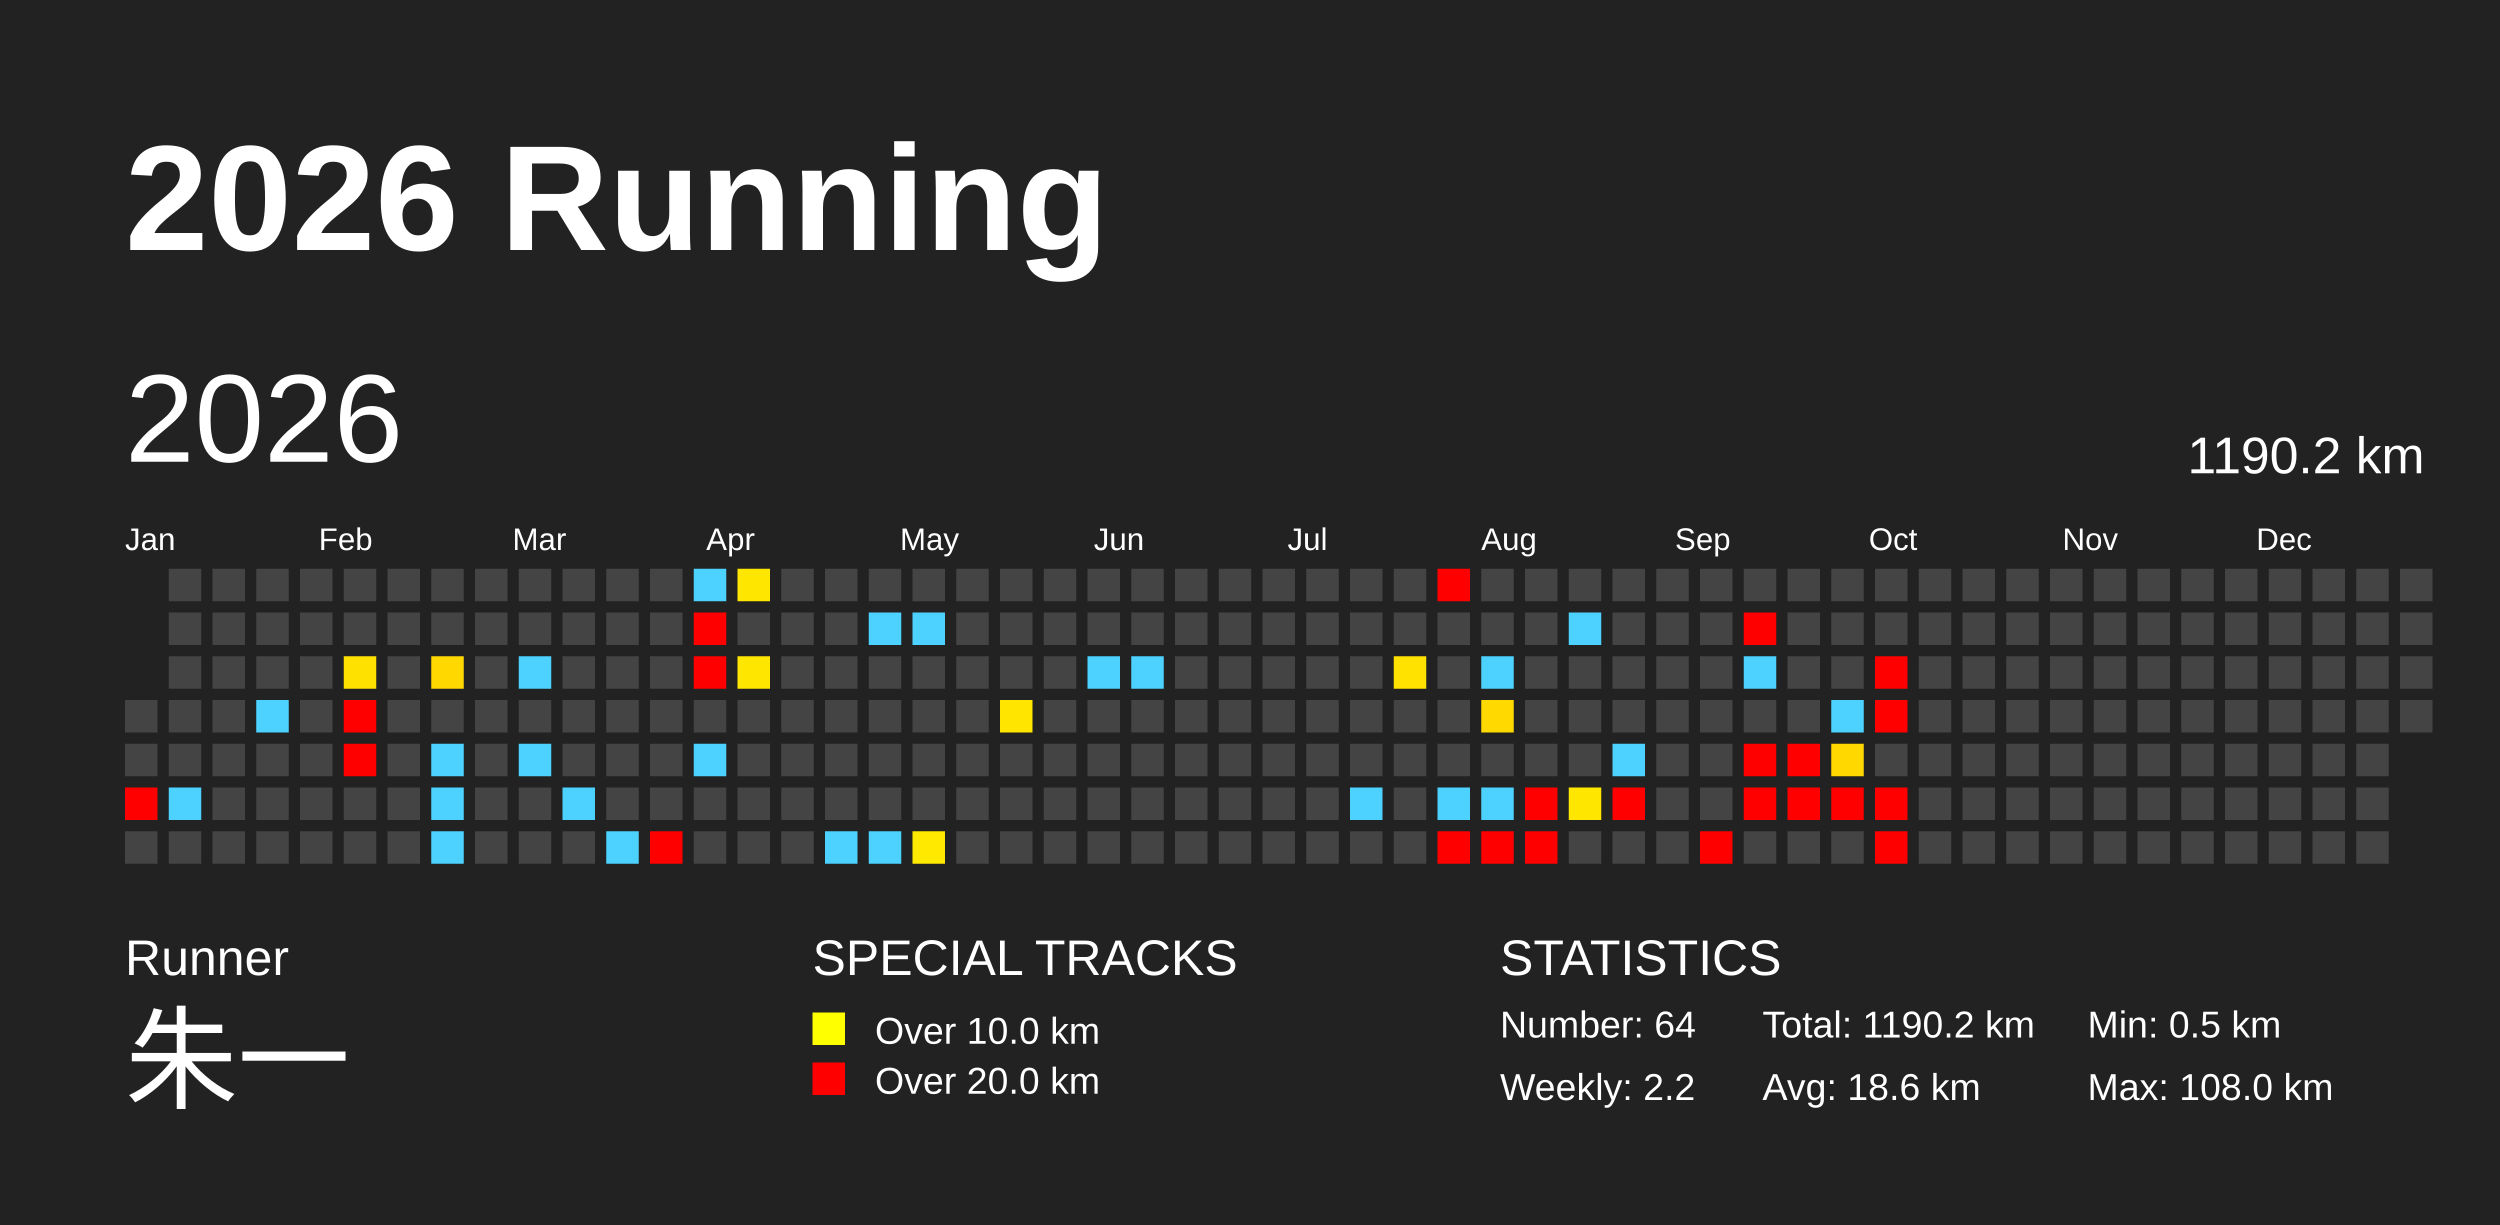
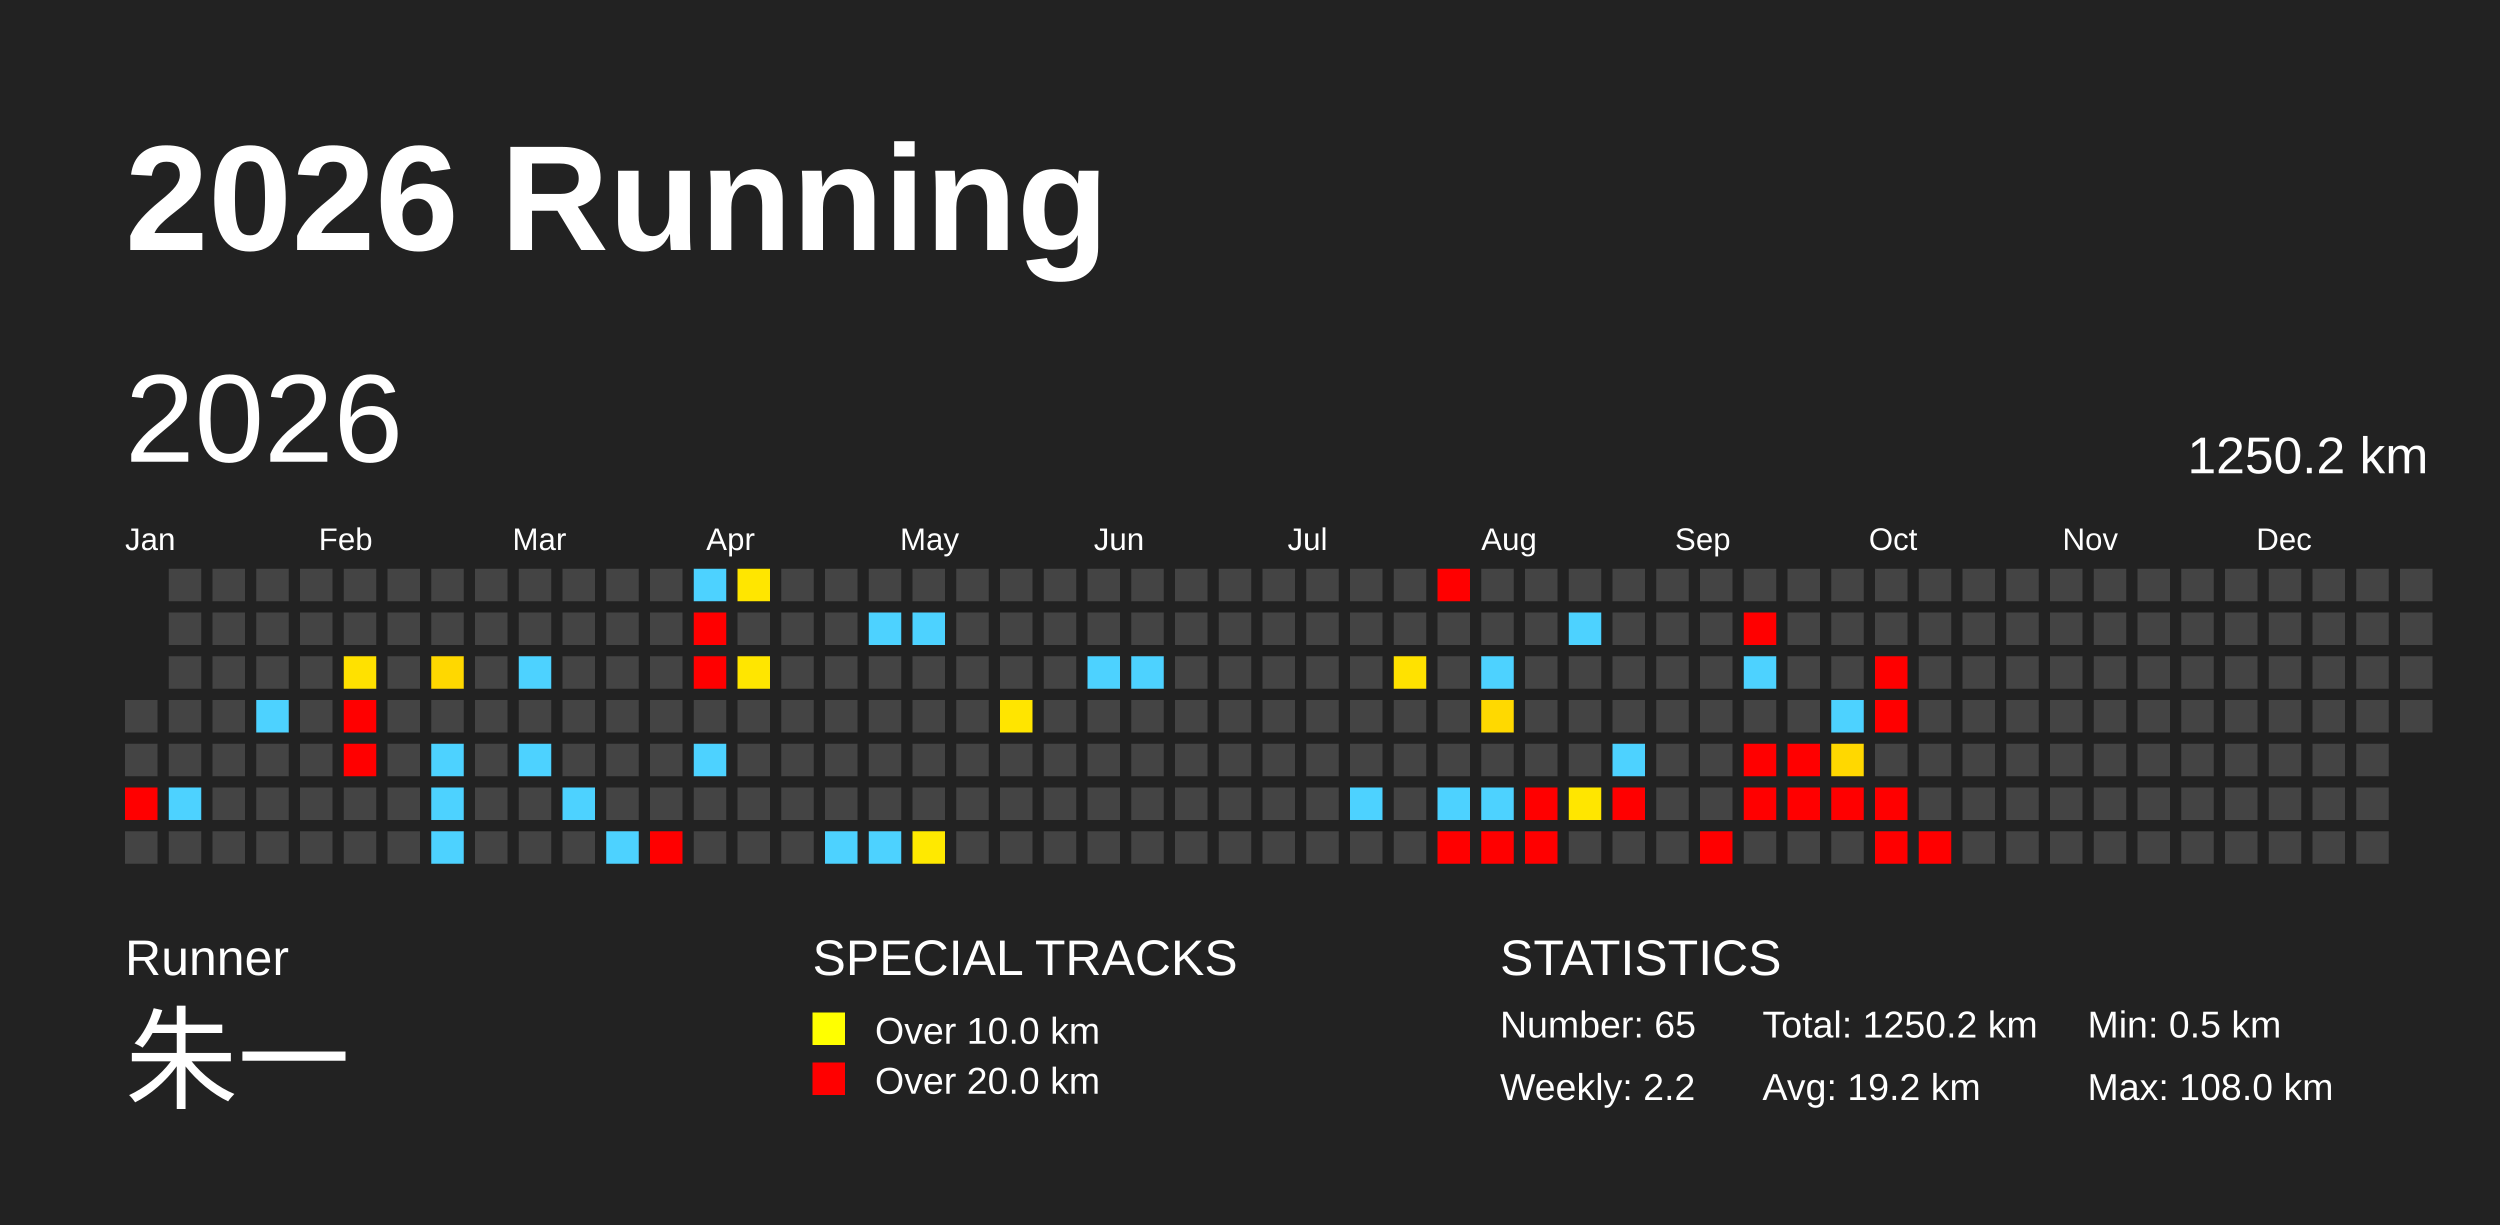
<svg xmlns="http://www.w3.org/2000/svg" baseProfile="full" height="98mm" version="1.1" viewBox="0,0,200,98" width="200mm">
  <defs />
  <rect fill="#222222" height="98" width="200" x="0" y="0" />
  <text fill="#FFFFFF" style="font-size:12px; font-family:Arial; font-weight:bold;" x="10" y="20">2026 Running</text>
  <text fill="#FFFFFF" style="font-size:4px; font-family:Arial" x="10" y="78">Runner</text>
  <text fill="#FFFFFF" style="font-size:9px; font-family:Arial" x="10" y="88">朱一</text>
  <text fill="#FFFFFF" style="font-size:4px; font-family:Arial" x="65" y="78">SPECIAL TRACKS</text>
  <rect fill="yellow" height="2.6" width="2.6" x="65" y="81" />
  <text fill="#FFFFFF" style="font-size:3px; font-family:Arial" x="70" y="83.5">Over 10.0 km</text>
  <rect fill="red" height="2.6" width="2.6" x="65" y="85" />
  <text fill="#FFFFFF" style="font-size:3px; font-family:Arial" x="70" y="87.5">Over 20.0 km</text>
  <text fill="#FFFFFF" style="font-size:4px; font-family:Arial" x="120" y="78">STATISTICS</text>
-   <text fill="#FFFFFF" style="font-size:3px; font-family:Arial" x="120" y="83">Number: 64</text>
+   <text fill="#FFFFFF" style="font-size:3px; font-family:Arial" x="120" y="83">Number: 65</text>
  <text fill="#FFFFFF" style="font-size:3px; font-family:Arial" x="120" y="88">Weekly: 2.2</text>
-   <text fill="#FFFFFF" style="font-size:3px; font-family:Arial" x="141" y="83">Total: 1190.2 km</text>
-   <text fill="#FFFFFF" style="font-size:3px; font-family:Arial" x="141" y="88">Avg: 18.6 km</text>
+   <text fill="#FFFFFF" style="font-size:3px; font-family:Arial" x="141" y="83">Total: 1250.2 km</text>
+   <text fill="#FFFFFF" style="font-size:3px; font-family:Arial" x="141" y="88">Avg: 19.2 km</text>
  <text fill="#FFFFFF" style="font-size:3px; font-family:Arial" x="167" y="83">Min: 0.5 km</text>
  <text fill="#FFFFFF" style="font-size:3px; font-family:Arial" x="167" y="88">Max: 108.0 km</text>
  <text dominant-baseline="hanging" fill="#FFFFFF" style="font-size:10.0px; font-family:Arial;" x="10" y="30">2026</text>
-   <text dominant-baseline="hanging" fill="#FFFFFF" style="font-size:4.125px; font-family:Arial;" x="175" y="35">1190.2 km</text>
+   <text dominant-baseline="hanging" fill="#FFFFFF" style="font-size:4.125px; font-family:Arial;" x="175" y="35">1250.2 km</text>
  <text fill="#FFFFFF" style="font-size:2.5px; font-family:Arial" x="10.0" y="44">Jan</text>
  <text fill="#FFFFFF" style="font-size:2.5px; font-family:Arial" x="25.5" y="44">Feb</text>
  <text fill="#FFFFFF" style="font-size:2.5px; font-family:Arial" x="41.0" y="44">Mar</text>
  <text fill="#FFFFFF" style="font-size:2.5px; font-family:Arial" x="56.5" y="44">Apr</text>
  <text fill="#FFFFFF" style="font-size:2.5px; font-family:Arial" x="72.0" y="44">May</text>
  <text fill="#FFFFFF" style="font-size:2.5px; font-family:Arial" x="87.5" y="44">Jun</text>
  <text fill="#FFFFFF" style="font-size:2.5px; font-family:Arial" x="103.0" y="44">Jul</text>
  <text fill="#FFFFFF" style="font-size:2.5px; font-family:Arial" x="118.5" y="44">Aug</text>
  <text fill="#FFFFFF" style="font-size:2.5px; font-family:Arial" x="134.0" y="44">Sep</text>
  <text fill="#FFFFFF" style="font-size:2.5px; font-family:Arial" x="149.5" y="44">Oct</text>
  <text fill="#FFFFFF" style="font-size:2.5px; font-family:Arial" x="165.0" y="44">Nov</text>
  <text fill="#FFFFFF" style="font-size:2.5px; font-family:Arial" x="180.5" y="44">Dec</text>
  <rect fill="#444444" height="2.6" width="2.6" x="10.0" y="56.0" />
  <rect fill="#444444" height="2.6" width="2.6" x="10.0" y="59.5" />
  <rect fill="red" height="2.6" width="2.6" x="10.0" y="63.0" />
  <rect fill="#444444" height="2.6" width="2.6" x="10.0" y="66.5" />
  <rect fill="#444444" height="2.6" width="2.6" x="13.5" y="45.5" />
  <rect fill="#444444" height="2.6" width="2.6" x="13.5" y="49.0" />
  <rect fill="#444444" height="2.6" width="2.6" x="13.5" y="52.5" />
  <rect fill="#444444" height="2.6" width="2.6" x="13.5" y="56.0" />
  <rect fill="#444444" height="2.6" width="2.6" x="13.5" y="59.5" />
  <rect fill="#4dd2ff" height="2.6" width="2.6" x="13.5" y="63.0" />
  <rect fill="#444444" height="2.6" width="2.6" x="13.5" y="66.5" />
  <rect fill="#444444" height="2.6" width="2.6" x="17.0" y="45.5" />
  <rect fill="#444444" height="2.6" width="2.6" x="17.0" y="49.0" />
  <rect fill="#444444" height="2.6" width="2.6" x="17.0" y="52.5" />
  <rect fill="#444444" height="2.6" width="2.6" x="17.0" y="56.0" />
  <rect fill="#444444" height="2.6" width="2.6" x="17.0" y="59.5" />
  <rect fill="#444444" height="2.6" width="2.6" x="17.0" y="63.0" />
  <rect fill="#444444" height="2.6" width="2.6" x="17.0" y="66.5" />
  <rect fill="#444444" height="2.6" width="2.6" x="20.5" y="45.5" />
  <rect fill="#444444" height="2.6" width="2.6" x="20.5" y="49.0" />
  <rect fill="#444444" height="2.6" width="2.6" x="20.5" y="52.5" />
  <rect fill="#4dd2ff" height="2.6" width="2.6" x="20.5" y="56.0" />
  <rect fill="#444444" height="2.6" width="2.6" x="20.5" y="59.5" />
  <rect fill="#444444" height="2.6" width="2.6" x="20.5" y="63.0" />
  <rect fill="#444444" height="2.6" width="2.6" x="20.5" y="66.5" />
  <rect fill="#444444" height="2.6" width="2.6" x="24.0" y="45.5" />
  <rect fill="#444444" height="2.6" width="2.6" x="24.0" y="49.0" />
  <rect fill="#444444" height="2.6" width="2.6" x="24.0" y="52.5" />
  <rect fill="#444444" height="2.6" width="2.6" x="24.0" y="56.0" />
  <rect fill="#444444" height="2.6" width="2.6" x="24.0" y="59.5" />
  <rect fill="#444444" height="2.6" width="2.6" x="24.0" y="63.0" />
  <rect fill="#444444" height="2.6" width="2.6" x="24.0" y="66.5" />
  <rect fill="#444444" height="2.6" width="2.6" x="27.5" y="45.5" />
  <rect fill="#444444" height="2.6" width="2.6" x="27.5" y="49.0" />
  <rect fill="#ffe100" height="2.6" width="2.6" x="27.5" y="52.5" />
  <rect fill="red" height="2.6" width="2.6" x="27.5" y="56.0" />
  <rect fill="red" height="2.6" width="2.6" x="27.5" y="59.5" />
  <rect fill="#444444" height="2.6" width="2.6" x="27.5" y="63.0" />
  <rect fill="#444444" height="2.6" width="2.6" x="27.5" y="66.5" />
  <rect fill="#444444" height="2.6" width="2.6" x="31.0" y="45.5" />
  <rect fill="#444444" height="2.6" width="2.6" x="31.0" y="49.0" />
  <rect fill="#444444" height="2.6" width="2.6" x="31.0" y="52.5" />
  <rect fill="#444444" height="2.6" width="2.6" x="31.0" y="56.0" />
  <rect fill="#444444" height="2.6" width="2.6" x="31.0" y="59.5" />
  <rect fill="#444444" height="2.6" width="2.6" x="31.0" y="63.0" />
  <rect fill="#444444" height="2.6" width="2.6" x="31.0" y="66.5" />
  <rect fill="#444444" height="2.6" width="2.6" x="34.5" y="45.5" />
  <rect fill="#444444" height="2.6" width="2.6" x="34.5" y="49.0" />
  <rect fill="#ffd800" height="2.6" width="2.6" x="34.5" y="52.5" />
  <rect fill="#444444" height="2.6" width="2.6" x="34.5" y="56.0" />
  <rect fill="#4dd2ff" height="2.6" width="2.6" x="34.5" y="59.5" />
  <rect fill="#4dd2ff" height="2.6" width="2.6" x="34.5" y="63.0" />
  <rect fill="#4dd2ff" height="2.6" width="2.6" x="34.5" y="66.5" />
  <rect fill="#444444" height="2.6" width="2.6" x="38.0" y="45.5" />
  <rect fill="#444444" height="2.6" width="2.6" x="38.0" y="49.0" />
  <rect fill="#444444" height="2.6" width="2.6" x="38.0" y="52.5" />
  <rect fill="#444444" height="2.6" width="2.6" x="38.0" y="56.0" />
  <rect fill="#444444" height="2.6" width="2.6" x="38.0" y="59.5" />
  <rect fill="#444444" height="2.6" width="2.6" x="38.0" y="63.0" />
  <rect fill="#444444" height="2.6" width="2.6" x="38.0" y="66.5" />
  <rect fill="#444444" height="2.6" width="2.6" x="41.5" y="45.5" />
  <rect fill="#444444" height="2.6" width="2.6" x="41.5" y="49.0" />
  <rect fill="#4dd2ff" height="2.6" width="2.6" x="41.5" y="52.5" />
  <rect fill="#444444" height="2.6" width="2.6" x="41.5" y="56.0" />
  <rect fill="#4dd2ff" height="2.6" width="2.6" x="41.5" y="59.5" />
  <rect fill="#444444" height="2.6" width="2.6" x="41.5" y="63.0" />
  <rect fill="#444444" height="2.6" width="2.6" x="41.5" y="66.5" />
  <rect fill="#444444" height="2.6" width="2.6" x="45.0" y="45.5" />
  <rect fill="#444444" height="2.6" width="2.6" x="45.0" y="49.0" />
  <rect fill="#444444" height="2.6" width="2.6" x="45.0" y="52.5" />
  <rect fill="#444444" height="2.6" width="2.6" x="45.0" y="56.0" />
  <rect fill="#444444" height="2.6" width="2.6" x="45.0" y="59.5" />
  <rect fill="#4dd2ff" height="2.6" width="2.6" x="45.0" y="63.0" />
  <rect fill="#444444" height="2.6" width="2.6" x="45.0" y="66.5" />
  <rect fill="#444444" height="2.6" width="2.6" x="48.5" y="45.5" />
  <rect fill="#444444" height="2.6" width="2.6" x="48.5" y="49.0" />
  <rect fill="#444444" height="2.6" width="2.6" x="48.5" y="52.5" />
  <rect fill="#444444" height="2.6" width="2.6" x="48.5" y="56.0" />
  <rect fill="#444444" height="2.6" width="2.6" x="48.5" y="59.5" />
  <rect fill="#444444" height="2.6" width="2.6" x="48.5" y="63.0" />
  <rect fill="#4dd2ff" height="2.6" width="2.6" x="48.5" y="66.5" />
  <rect fill="#444444" height="2.6" width="2.6" x="52.0" y="45.5" />
  <rect fill="#444444" height="2.6" width="2.6" x="52.0" y="49.0" />
  <rect fill="#444444" height="2.6" width="2.6" x="52.0" y="52.5" />
  <rect fill="#444444" height="2.6" width="2.6" x="52.0" y="56.0" />
  <rect fill="#444444" height="2.6" width="2.6" x="52.0" y="59.5" />
  <rect fill="#444444" height="2.6" width="2.6" x="52.0" y="63.0" />
  <rect fill="red" height="2.6" width="2.6" x="52.0" y="66.5" />
  <rect fill="#4dd2ff" height="2.6" width="2.6" x="55.5" y="45.5" />
  <rect fill="red" height="2.6" width="2.6" x="55.5" y="49.0" />
  <rect fill="red" height="2.6" width="2.6" x="55.5" y="52.5" />
  <rect fill="#444444" height="2.6" width="2.6" x="55.5" y="56.0" />
  <rect fill="#4dd2ff" height="2.6" width="2.6" x="55.5" y="59.5" />
  <rect fill="#444444" height="2.6" width="2.6" x="55.5" y="63.0" />
  <rect fill="#444444" height="2.6" width="2.6" x="55.5" y="66.5" />
  <rect fill="#ffe600" height="2.6" width="2.6" x="59.0" y="45.5" />
  <rect fill="#444444" height="2.6" width="2.6" x="59.0" y="49.0" />
  <rect fill="#ffe600" height="2.6" width="2.6" x="59.0" y="52.5" />
  <rect fill="#444444" height="2.6" width="2.6" x="59.0" y="56.0" />
  <rect fill="#444444" height="2.6" width="2.6" x="59.0" y="59.5" />
  <rect fill="#444444" height="2.6" width="2.6" x="59.0" y="63.0" />
  <rect fill="#444444" height="2.6" width="2.6" x="59.0" y="66.5" />
  <rect fill="#444444" height="2.6" width="2.6" x="62.5" y="45.5" />
  <rect fill="#444444" height="2.6" width="2.6" x="62.5" y="49.0" />
  <rect fill="#444444" height="2.6" width="2.6" x="62.5" y="52.5" />
  <rect fill="#444444" height="2.6" width="2.6" x="62.5" y="56.0" />
  <rect fill="#444444" height="2.6" width="2.6" x="62.5" y="59.5" />
  <rect fill="#444444" height="2.6" width="2.6" x="62.5" y="63.0" />
  <rect fill="#444444" height="2.6" width="2.6" x="62.5" y="66.5" />
  <rect fill="#444444" height="2.6" width="2.6" x="66.0" y="45.5" />
  <rect fill="#444444" height="2.6" width="2.6" x="66.0" y="49.0" />
  <rect fill="#444444" height="2.6" width="2.6" x="66.0" y="52.5" />
  <rect fill="#444444" height="2.6" width="2.6" x="66.0" y="56.0" />
  <rect fill="#444444" height="2.6" width="2.6" x="66.0" y="59.5" />
  <rect fill="#444444" height="2.6" width="2.6" x="66.0" y="63.0" />
  <rect fill="#4dd2ff" height="2.6" width="2.6" x="66.0" y="66.5" />
  <rect fill="#444444" height="2.6" width="2.6" x="69.5" y="45.5" />
  <rect fill="#4dd2ff" height="2.6" width="2.6" x="69.5" y="49.0" />
  <rect fill="#444444" height="2.6" width="2.6" x="69.5" y="52.5" />
  <rect fill="#444444" height="2.6" width="2.6" x="69.5" y="56.0" />
  <rect fill="#444444" height="2.6" width="2.6" x="69.5" y="59.5" />
  <rect fill="#444444" height="2.6" width="2.6" x="69.5" y="63.0" />
  <rect fill="#4dd2ff" height="2.6" width="2.6" x="69.5" y="66.5" />
  <rect fill="#444444" height="2.6" width="2.6" x="73.0" y="45.5" />
  <rect fill="#4dd2ff" height="2.6" width="2.6" x="73.0" y="49.0" />
  <rect fill="#444444" height="2.6" width="2.6" x="73.0" y="52.5" />
  <rect fill="#444444" height="2.6" width="2.6" x="73.0" y="56.0" />
  <rect fill="#444444" height="2.6" width="2.6" x="73.0" y="59.5" />
  <rect fill="#444444" height="2.6" width="2.6" x="73.0" y="63.0" />
  <rect fill="#ffe900" height="2.6" width="2.6" x="73.0" y="66.5" />
  <rect fill="#444444" height="2.6" width="2.6" x="76.5" y="45.5" />
  <rect fill="#444444" height="2.6" width="2.6" x="76.5" y="49.0" />
  <rect fill="#444444" height="2.6" width="2.6" x="76.5" y="52.5" />
  <rect fill="#444444" height="2.6" width="2.6" x="76.5" y="56.0" />
  <rect fill="#444444" height="2.6" width="2.6" x="76.5" y="59.5" />
  <rect fill="#444444" height="2.6" width="2.6" x="76.5" y="63.0" />
  <rect fill="#444444" height="2.6" width="2.6" x="76.5" y="66.5" />
  <rect fill="#444444" height="2.6" width="2.6" x="80.0" y="45.5" />
  <rect fill="#444444" height="2.6" width="2.6" x="80.0" y="49.0" />
  <rect fill="#444444" height="2.6" width="2.6" x="80.0" y="52.5" />
  <rect fill="#ffe500" height="2.6" width="2.6" x="80.0" y="56.0" />
  <rect fill="#444444" height="2.6" width="2.6" x="80.0" y="59.5" />
  <rect fill="#444444" height="2.6" width="2.6" x="80.0" y="63.0" />
  <rect fill="#444444" height="2.6" width="2.6" x="80.0" y="66.5" />
  <rect fill="#444444" height="2.6" width="2.6" x="83.5" y="45.5" />
  <rect fill="#444444" height="2.6" width="2.6" x="83.5" y="49.0" />
  <rect fill="#444444" height="2.6" width="2.6" x="83.5" y="52.5" />
  <rect fill="#444444" height="2.6" width="2.6" x="83.5" y="56.0" />
  <rect fill="#444444" height="2.6" width="2.6" x="83.5" y="59.5" />
  <rect fill="#444444" height="2.6" width="2.6" x="83.5" y="63.0" />
  <rect fill="#444444" height="2.6" width="2.6" x="83.5" y="66.5" />
  <rect fill="#444444" height="2.6" width="2.6" x="87.0" y="45.5" />
  <rect fill="#444444" height="2.6" width="2.6" x="87.0" y="49.0" />
  <rect fill="#4dd2ff" height="2.6" width="2.6" x="87.0" y="52.5" />
  <rect fill="#444444" height="2.6" width="2.6" x="87.0" y="56.0" />
  <rect fill="#444444" height="2.6" width="2.6" x="87.0" y="59.5" />
  <rect fill="#444444" height="2.6" width="2.6" x="87.0" y="63.0" />
  <rect fill="#444444" height="2.6" width="2.6" x="87.0" y="66.5" />
  <rect fill="#444444" height="2.6" width="2.6" x="90.5" y="45.5" />
  <rect fill="#444444" height="2.6" width="2.6" x="90.5" y="49.0" />
  <rect fill="#4dd2ff" height="2.6" width="2.6" x="90.5" y="52.5" />
  <rect fill="#444444" height="2.6" width="2.6" x="90.5" y="56.0" />
  <rect fill="#444444" height="2.6" width="2.6" x="90.5" y="59.5" />
  <rect fill="#444444" height="2.6" width="2.6" x="90.5" y="63.0" />
  <rect fill="#444444" height="2.6" width="2.6" x="90.5" y="66.5" />
  <rect fill="#444444" height="2.6" width="2.6" x="94.0" y="45.5" />
  <rect fill="#444444" height="2.6" width="2.6" x="94.0" y="49.0" />
  <rect fill="#444444" height="2.6" width="2.6" x="94.0" y="52.5" />
  <rect fill="#444444" height="2.6" width="2.6" x="94.0" y="56.0" />
  <rect fill="#444444" height="2.6" width="2.6" x="94.0" y="59.5" />
  <rect fill="#444444" height="2.6" width="2.6" x="94.0" y="63.0" />
  <rect fill="#444444" height="2.6" width="2.6" x="94.0" y="66.5" />
  <rect fill="#444444" height="2.6" width="2.6" x="97.5" y="45.5" />
  <rect fill="#444444" height="2.6" width="2.6" x="97.5" y="49.0" />
  <rect fill="#444444" height="2.6" width="2.6" x="97.5" y="52.5" />
  <rect fill="#444444" height="2.6" width="2.6" x="97.5" y="56.0" />
  <rect fill="#444444" height="2.6" width="2.6" x="97.5" y="59.5" />
  <rect fill="#444444" height="2.6" width="2.6" x="97.5" y="63.0" />
  <rect fill="#444444" height="2.6" width="2.6" x="97.5" y="66.5" />
  <rect fill="#444444" height="2.6" width="2.6" x="101.0" y="45.5" />
  <rect fill="#444444" height="2.6" width="2.6" x="101.0" y="49.0" />
  <rect fill="#444444" height="2.6" width="2.6" x="101.0" y="52.5" />
  <rect fill="#444444" height="2.6" width="2.6" x="101.0" y="56.0" />
  <rect fill="#444444" height="2.6" width="2.6" x="101.0" y="59.5" />
  <rect fill="#444444" height="2.6" width="2.6" x="101.0" y="63.0" />
  <rect fill="#444444" height="2.6" width="2.6" x="101.0" y="66.5" />
  <rect fill="#444444" height="2.6" width="2.6" x="104.5" y="45.5" />
  <rect fill="#444444" height="2.6" width="2.6" x="104.5" y="49.0" />
  <rect fill="#444444" height="2.6" width="2.6" x="104.5" y="52.5" />
  <rect fill="#444444" height="2.6" width="2.6" x="104.5" y="56.0" />
  <rect fill="#444444" height="2.6" width="2.6" x="104.5" y="59.5" />
  <rect fill="#444444" height="2.6" width="2.6" x="104.5" y="63.0" />
  <rect fill="#444444" height="2.6" width="2.6" x="104.5" y="66.5" />
  <rect fill="#444444" height="2.6" width="2.6" x="108.0" y="45.5" />
  <rect fill="#444444" height="2.6" width="2.6" x="108.0" y="49.0" />
  <rect fill="#444444" height="2.6" width="2.6" x="108.0" y="52.5" />
  <rect fill="#444444" height="2.6" width="2.6" x="108.0" y="56.0" />
  <rect fill="#444444" height="2.6" width="2.6" x="108.0" y="59.5" />
  <rect fill="#4dd2ff" height="2.6" width="2.6" x="108.0" y="63.0" />
  <rect fill="#444444" height="2.6" width="2.6" x="108.0" y="66.5" />
  <rect fill="#444444" height="2.6" width="2.6" x="111.5" y="45.5" />
  <rect fill="#444444" height="2.6" width="2.6" x="111.5" y="49.0" />
  <rect fill="#ffe200" height="2.6" width="2.6" x="111.5" y="52.5" />
  <rect fill="#444444" height="2.6" width="2.6" x="111.5" y="56.0" />
  <rect fill="#444444" height="2.6" width="2.6" x="111.5" y="59.5" />
  <rect fill="#444444" height="2.6" width="2.6" x="111.5" y="63.0" />
  <rect fill="#444444" height="2.6" width="2.6" x="111.5" y="66.5" />
  <rect fill="red" height="2.6" width="2.6" x="115.0" y="45.5" />
  <rect fill="#444444" height="2.6" width="2.6" x="115.0" y="49.0" />
  <rect fill="#444444" height="2.6" width="2.6" x="115.0" y="52.5" />
  <rect fill="#444444" height="2.6" width="2.6" x="115.0" y="56.0" />
  <rect fill="#444444" height="2.6" width="2.6" x="115.0" y="59.5" />
  <rect fill="#4dd2ff" height="2.6" width="2.6" x="115.0" y="63.0" />
  <rect fill="red" height="2.6" width="2.6" x="115.0" y="66.5" />
  <rect fill="#444444" height="2.6" width="2.6" x="118.5" y="45.5" />
  <rect fill="#444444" height="2.6" width="2.6" x="118.5" y="49.0" />
  <rect fill="#4dd2ff" height="2.6" width="2.6" x="118.5" y="52.5" />
  <rect fill="#ffd900" height="2.6" width="2.6" x="118.5" y="56.0" />
  <rect fill="#444444" height="2.6" width="2.6" x="118.5" y="59.5" />
  <rect fill="#4dd2ff" height="2.6" width="2.6" x="118.5" y="63.0" />
  <rect fill="red" height="2.6" width="2.6" x="118.5" y="66.5" />
  <rect fill="#444444" height="2.6" width="2.6" x="122.0" y="45.5" />
  <rect fill="#444444" height="2.6" width="2.6" x="122.0" y="49.0" />
  <rect fill="#444444" height="2.6" width="2.6" x="122.0" y="52.5" />
  <rect fill="#444444" height="2.6" width="2.6" x="122.0" y="56.0" />
  <rect fill="#444444" height="2.6" width="2.6" x="122.0" y="59.5" />
  <rect fill="red" height="2.6" width="2.6" x="122.0" y="63.0" />
  <rect fill="red" height="2.6" width="2.6" x="122.0" y="66.5" />
  <rect fill="#444444" height="2.6" width="2.6" x="125.5" y="45.5" />
  <rect fill="#4dd2ff" height="2.6" width="2.6" x="125.5" y="49.0" />
  <rect fill="#444444" height="2.6" width="2.6" x="125.5" y="52.5" />
  <rect fill="#444444" height="2.6" width="2.6" x="125.5" y="56.0" />
  <rect fill="#444444" height="2.6" width="2.6" x="125.5" y="59.5" />
  <rect fill="#ffe600" height="2.6" width="2.6" x="125.5" y="63.0" />
  <rect fill="#444444" height="2.6" width="2.6" x="125.5" y="66.5" />
  <rect fill="#444444" height="2.6" width="2.6" x="129.0" y="45.5" />
  <rect fill="#444444" height="2.6" width="2.6" x="129.0" y="49.0" />
  <rect fill="#444444" height="2.6" width="2.6" x="129.0" y="52.5" />
  <rect fill="#444444" height="2.6" width="2.6" x="129.0" y="56.0" />
  <rect fill="#4dd2ff" height="2.6" width="2.6" x="129.0" y="59.5" />
  <rect fill="red" height="2.6" width="2.6" x="129.0" y="63.0" />
  <rect fill="#444444" height="2.6" width="2.6" x="129.0" y="66.5" />
  <rect fill="#444444" height="2.6" width="2.6" x="132.5" y="45.5" />
  <rect fill="#444444" height="2.6" width="2.6" x="132.5" y="49.0" />
  <rect fill="#444444" height="2.6" width="2.6" x="132.5" y="52.5" />
  <rect fill="#444444" height="2.6" width="2.6" x="132.5" y="56.0" />
  <rect fill="#444444" height="2.6" width="2.6" x="132.5" y="59.5" />
  <rect fill="#444444" height="2.6" width="2.6" x="132.5" y="63.0" />
  <rect fill="#444444" height="2.6" width="2.6" x="132.5" y="66.5" />
  <rect fill="#444444" height="2.6" width="2.6" x="136.0" y="45.5" />
  <rect fill="#444444" height="2.6" width="2.6" x="136.0" y="49.0" />
  <rect fill="#444444" height="2.6" width="2.6" x="136.0" y="52.5" />
  <rect fill="#444444" height="2.6" width="2.6" x="136.0" y="56.0" />
  <rect fill="#444444" height="2.6" width="2.6" x="136.0" y="59.5" />
  <rect fill="#444444" height="2.6" width="2.6" x="136.0" y="63.0" />
  <rect fill="red" height="2.6" width="2.6" x="136.0" y="66.5" />
  <rect fill="#444444" height="2.6" width="2.6" x="139.5" y="45.5" />
  <rect fill="red" height="2.6" width="2.6" x="139.5" y="49.0" />
  <rect fill="#4dd2ff" height="2.6" width="2.6" x="139.5" y="52.5" />
  <rect fill="#444444" height="2.6" width="2.6" x="139.5" y="56.0" />
  <rect fill="red" height="2.6" width="2.6" x="139.5" y="59.5" />
  <rect fill="red" height="2.6" width="2.6" x="139.5" y="63.0" />
  <rect fill="#444444" height="2.6" width="2.6" x="139.5" y="66.5" />
  <rect fill="#444444" height="2.6" width="2.6" x="143.0" y="45.5" />
  <rect fill="#444444" height="2.6" width="2.6" x="143.0" y="49.0" />
  <rect fill="#444444" height="2.6" width="2.6" x="143.0" y="52.5" />
  <rect fill="#444444" height="2.6" width="2.6" x="143.0" y="56.0" />
  <rect fill="red" height="2.6" width="2.6" x="143.0" y="59.5" />
  <rect fill="red" height="2.6" width="2.6" x="143.0" y="63.0" />
  <rect fill="#444444" height="2.6" width="2.6" x="143.0" y="66.5" />
  <rect fill="#444444" height="2.6" width="2.6" x="146.5" y="45.5" />
  <rect fill="#444444" height="2.6" width="2.6" x="146.5" y="49.0" />
  <rect fill="#444444" height="2.6" width="2.6" x="146.5" y="52.5" />
  <rect fill="#4dd2ff" height="2.6" width="2.6" x="146.5" y="56.0" />
  <rect fill="#ffd800" height="2.6" width="2.6" x="146.5" y="59.5" />
  <rect fill="red" height="2.6" width="2.6" x="146.5" y="63.0" />
  <rect fill="#444444" height="2.6" width="2.6" x="146.5" y="66.5" />
  <rect fill="#444444" height="2.6" width="2.6" x="150.0" y="45.5" />
  <rect fill="#444444" height="2.6" width="2.6" x="150.0" y="49.0" />
  <rect fill="red" height="2.6" width="2.6" x="150.0" y="52.5" />
  <rect fill="red" height="2.6" width="2.6" x="150.0" y="56.0" />
  <rect fill="#444444" height="2.6" width="2.6" x="150.0" y="59.5" />
  <rect fill="red" height="2.6" width="2.6" x="150.0" y="63.0" />
  <rect fill="red" height="2.6" width="2.6" x="150.0" y="66.5" />
  <rect fill="#444444" height="2.6" width="2.6" x="153.5" y="45.5" />
  <rect fill="#444444" height="2.6" width="2.6" x="153.5" y="49.0" />
  <rect fill="#444444" height="2.6" width="2.6" x="153.5" y="52.5" />
  <rect fill="#444444" height="2.6" width="2.6" x="153.5" y="56.0" />
  <rect fill="#444444" height="2.6" width="2.6" x="153.5" y="59.5" />
  <rect fill="#444444" height="2.6" width="2.6" x="153.5" y="63.0" />
-   <rect fill="#444444" height="2.6" width="2.6" x="153.5" y="66.5" />
+   <rect fill="red" height="2.6" width="2.6" x="153.5" y="66.5" />
  <rect fill="#444444" height="2.6" width="2.6" x="157.0" y="45.5" />
  <rect fill="#444444" height="2.6" width="2.6" x="157.0" y="49.0" />
  <rect fill="#444444" height="2.6" width="2.6" x="157.0" y="52.5" />
  <rect fill="#444444" height="2.6" width="2.6" x="157.0" y="56.0" />
  <rect fill="#444444" height="2.6" width="2.6" x="157.0" y="59.5" />
  <rect fill="#444444" height="2.6" width="2.6" x="157.0" y="63.0" />
  <rect fill="#444444" height="2.6" width="2.6" x="157.0" y="66.5" />
  <rect fill="#444444" height="2.6" width="2.6" x="160.5" y="45.5" />
  <rect fill="#444444" height="2.6" width="2.6" x="160.5" y="49.0" />
  <rect fill="#444444" height="2.6" width="2.6" x="160.5" y="52.5" />
  <rect fill="#444444" height="2.6" width="2.6" x="160.5" y="56.0" />
  <rect fill="#444444" height="2.6" width="2.6" x="160.5" y="59.5" />
  <rect fill="#444444" height="2.6" width="2.6" x="160.5" y="63.0" />
  <rect fill="#444444" height="2.6" width="2.6" x="160.5" y="66.5" />
  <rect fill="#444444" height="2.6" width="2.6" x="164.0" y="45.5" />
  <rect fill="#444444" height="2.6" width="2.6" x="164.0" y="49.0" />
  <rect fill="#444444" height="2.6" width="2.6" x="164.0" y="52.5" />
  <rect fill="#444444" height="2.6" width="2.6" x="164.0" y="56.0" />
  <rect fill="#444444" height="2.6" width="2.6" x="164.0" y="59.5" />
  <rect fill="#444444" height="2.6" width="2.6" x="164.0" y="63.0" />
  <rect fill="#444444" height="2.6" width="2.6" x="164.0" y="66.5" />
  <rect fill="#444444" height="2.6" width="2.6" x="167.5" y="45.5" />
  <rect fill="#444444" height="2.6" width="2.6" x="167.5" y="49.0" />
  <rect fill="#444444" height="2.6" width="2.6" x="167.5" y="52.5" />
  <rect fill="#444444" height="2.6" width="2.6" x="167.5" y="56.0" />
  <rect fill="#444444" height="2.6" width="2.6" x="167.5" y="59.5" />
  <rect fill="#444444" height="2.6" width="2.6" x="167.5" y="63.0" />
  <rect fill="#444444" height="2.6" width="2.6" x="167.5" y="66.5" />
  <rect fill="#444444" height="2.6" width="2.6" x="171.0" y="45.5" />
  <rect fill="#444444" height="2.6" width="2.6" x="171.0" y="49.0" />
  <rect fill="#444444" height="2.6" width="2.6" x="171.0" y="52.5" />
  <rect fill="#444444" height="2.6" width="2.6" x="171.0" y="56.0" />
  <rect fill="#444444" height="2.6" width="2.6" x="171.0" y="59.5" />
  <rect fill="#444444" height="2.6" width="2.6" x="171.0" y="63.0" />
  <rect fill="#444444" height="2.6" width="2.6" x="171.0" y="66.5" />
  <rect fill="#444444" height="2.6" width="2.6" x="174.5" y="45.5" />
  <rect fill="#444444" height="2.6" width="2.6" x="174.5" y="49.0" />
  <rect fill="#444444" height="2.6" width="2.6" x="174.5" y="52.5" />
  <rect fill="#444444" height="2.6" width="2.6" x="174.5" y="56.0" />
  <rect fill="#444444" height="2.6" width="2.6" x="174.5" y="59.5" />
  <rect fill="#444444" height="2.6" width="2.6" x="174.5" y="63.0" />
  <rect fill="#444444" height="2.6" width="2.6" x="174.5" y="66.5" />
  <rect fill="#444444" height="2.6" width="2.6" x="178.0" y="45.5" />
  <rect fill="#444444" height="2.6" width="2.6" x="178.0" y="49.0" />
  <rect fill="#444444" height="2.6" width="2.6" x="178.0" y="52.5" />
  <rect fill="#444444" height="2.6" width="2.6" x="178.0" y="56.0" />
  <rect fill="#444444" height="2.6" width="2.6" x="178.0" y="59.5" />
  <rect fill="#444444" height="2.6" width="2.6" x="178.0" y="63.0" />
  <rect fill="#444444" height="2.6" width="2.6" x="178.0" y="66.5" />
  <rect fill="#444444" height="2.6" width="2.6" x="181.5" y="45.5" />
  <rect fill="#444444" height="2.6" width="2.6" x="181.5" y="49.0" />
  <rect fill="#444444" height="2.6" width="2.6" x="181.5" y="52.5" />
  <rect fill="#444444" height="2.6" width="2.6" x="181.5" y="56.0" />
  <rect fill="#444444" height="2.6" width="2.6" x="181.5" y="59.5" />
  <rect fill="#444444" height="2.6" width="2.6" x="181.5" y="63.0" />
  <rect fill="#444444" height="2.6" width="2.6" x="181.5" y="66.5" />
  <rect fill="#444444" height="2.6" width="2.6" x="185.0" y="45.5" />
  <rect fill="#444444" height="2.6" width="2.6" x="185.0" y="49.0" />
  <rect fill="#444444" height="2.6" width="2.6" x="185.0" y="52.5" />
  <rect fill="#444444" height="2.6" width="2.6" x="185.0" y="56.0" />
  <rect fill="#444444" height="2.6" width="2.6" x="185.0" y="59.5" />
  <rect fill="#444444" height="2.6" width="2.6" x="185.0" y="63.0" />
  <rect fill="#444444" height="2.6" width="2.6" x="185.0" y="66.5" />
  <rect fill="#444444" height="2.6" width="2.6" x="188.5" y="45.5" />
  <rect fill="#444444" height="2.6" width="2.6" x="188.5" y="49.0" />
  <rect fill="#444444" height="2.6" width="2.6" x="188.5" y="52.5" />
  <rect fill="#444444" height="2.6" width="2.6" x="188.5" y="56.0" />
  <rect fill="#444444" height="2.6" width="2.6" x="188.5" y="59.5" />
  <rect fill="#444444" height="2.6" width="2.6" x="188.5" y="63.0" />
  <rect fill="#444444" height="2.6" width="2.6" x="188.5" y="66.5" />
  <rect fill="#444444" height="2.6" width="2.6" x="192.0" y="45.5" />
  <rect fill="#444444" height="2.6" width="2.6" x="192.0" y="49.0" />
  <rect fill="#444444" height="2.6" width="2.6" x="192.0" y="52.5" />
  <rect fill="#444444" height="2.6" width="2.6" x="192.0" y="56.0" />
</svg>
